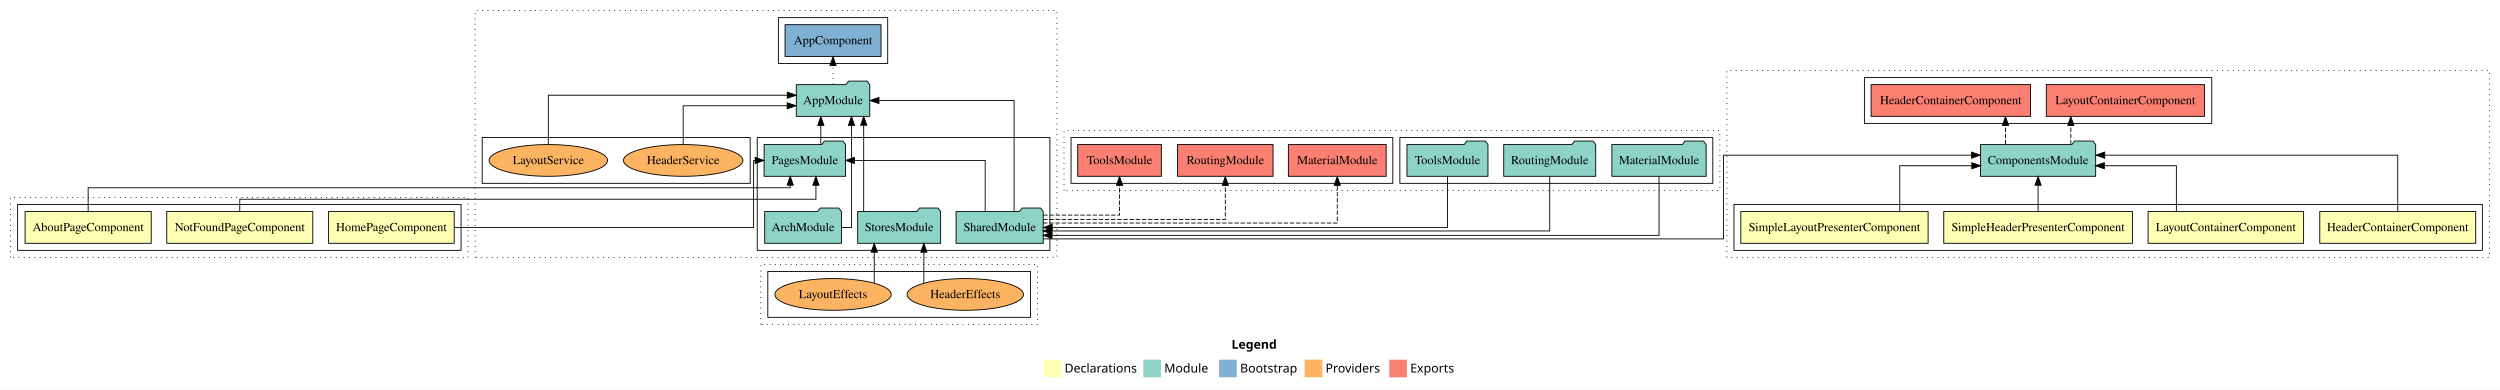
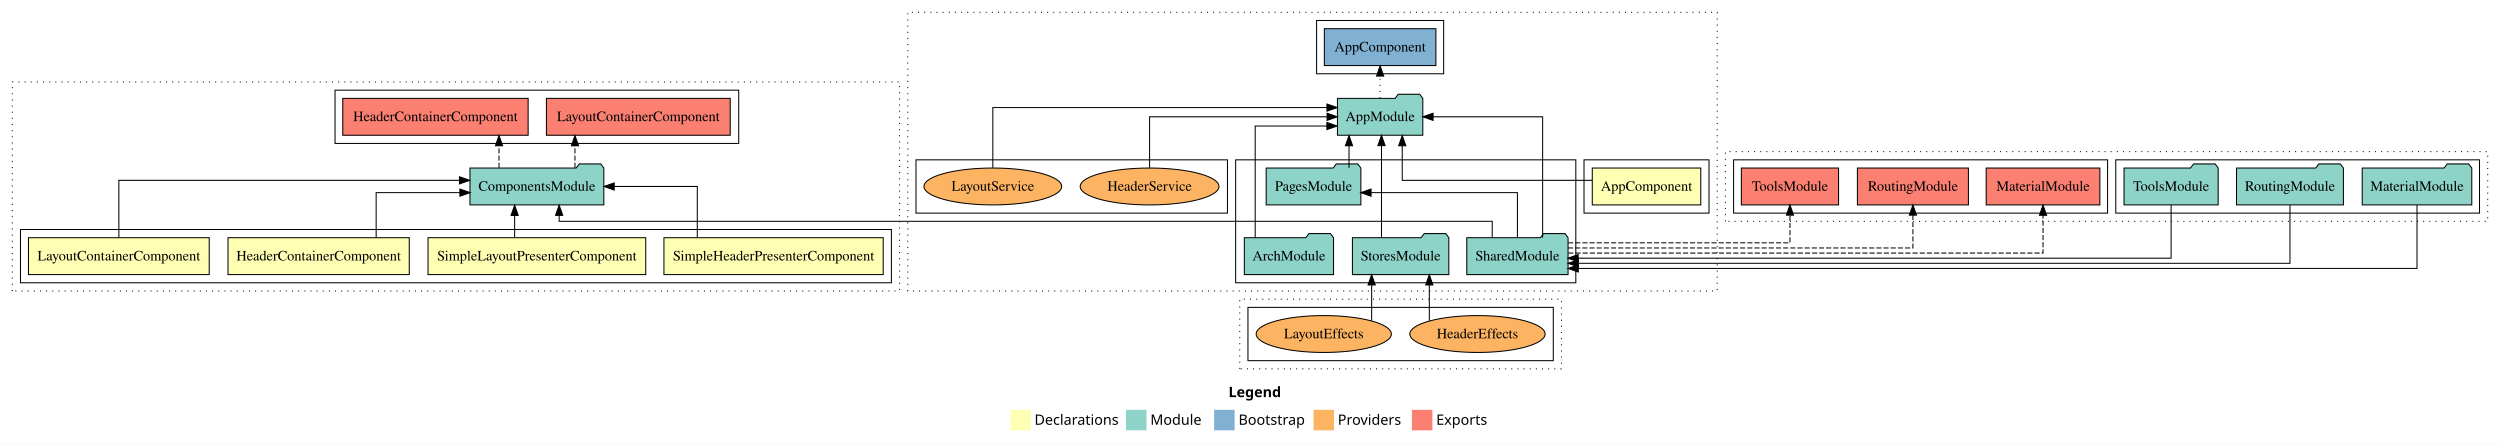
- <svg xmlns="http://www.w3.org/2000/svg" width="2836pt" height="442pt" viewBox="0.00 0.00 2836.00 442.00">
-   <g id="graph0" class="graph" transform="scale(1 1) rotate(0) translate(4 438)">
-     <polygon fill="#ffffff" stroke="transparent" points="-4,4 -4,-438 2832,-438 2832,4 -4,4" />
-     <text text-anchor="start" x="1393.009" y="-42.4" font-family="sans-serif" font-weight="bold" font-size="14.00" fill="#000000">Legend</text>
-     <polygon fill="#ffffb3" stroke="transparent" points="1180,-10 1180,-30 1200,-30 1200,-10 1180,-10" />
-     <text text-anchor="start" x="1203.629" y="-15.4" font-family="sans-serif" font-size="14.00" fill="#000000">  Declarations</text>
-     <polygon fill="#8dd3c7" stroke="transparent" points="1293,-10 1293,-30 1313,-30 1313,-10 1293,-10" />
-     <text text-anchor="start" x="1316.725" y="-15.4" font-family="sans-serif" font-size="14.00" fill="#000000">  Module</text>
-     <polygon fill="#80b1d3" stroke="transparent" points="1379,-10 1379,-30 1399,-30 1399,-10 1379,-10" />
-     <text text-anchor="start" x="1402.781" y="-15.4" font-family="sans-serif" font-size="14.00" fill="#000000">  Bootstrap</text>
-     <polygon fill="#fdb462" stroke="transparent" points="1476,-10 1476,-30 1496,-30 1496,-10 1476,-10" />
-     <text text-anchor="start" x="1499.673" y="-15.4" font-family="sans-serif" font-size="14.00" fill="#000000">  Providers</text>
-     <polygon fill="#fb8072" stroke="transparent" points="1572,-10 1572,-30 1592,-30 1592,-10 1572,-10" />
-     <text text-anchor="start" x="1595.726" y="-15.4" font-family="sans-serif" font-size="14.00" fill="#000000">  Exports</text>
+ <svg xmlns="http://www.w3.org/2000/svg" width="2440pt" height="434pt" viewBox="0.00 0.00 2440.00 434.00">
+   <g id="graph0" class="graph" transform="scale(1 1) rotate(0) translate(4 430)">
+     <polygon fill="#ffffff" stroke="transparent" points="-4,4 -4,-430 2436,-430 2436,4 -4,4" />
+     <text text-anchor="start" x="1195.009" y="-42.4" font-family="sans-serif" font-weight="bold" font-size="14.00" fill="#000000">Legend</text>
+     <polygon fill="#ffffb3" stroke="transparent" points="982,-10 982,-30 1002,-30 1002,-10 982,-10" />
+     <text text-anchor="start" x="1005.629" y="-15.4" font-family="sans-serif" font-size="14.00" fill="#000000">  Declarations</text>
+     <polygon fill="#8dd3c7" stroke="transparent" points="1095,-10 1095,-30 1115,-30 1115,-10 1095,-10" />
+     <text text-anchor="start" x="1118.725" y="-15.4" font-family="sans-serif" font-size="14.00" fill="#000000">  Module</text>
+     <polygon fill="#80b1d3" stroke="transparent" points="1181,-10 1181,-30 1201,-30 1201,-10 1181,-10" />
+     <text text-anchor="start" x="1204.781" y="-15.4" font-family="sans-serif" font-size="14.00" fill="#000000">  Bootstrap</text>
+     <polygon fill="#fdb462" stroke="transparent" points="1278,-10 1278,-30 1298,-30 1298,-10 1278,-10" />
+     <text text-anchor="start" x="1301.673" y="-15.4" font-family="sans-serif" font-size="14.00" fill="#000000">  Providers</text>
+     <polygon fill="#fb8072" stroke="transparent" points="1374,-10 1374,-30 1394,-30 1394,-10 1374,-10" />
+     <text text-anchor="start" x="1397.726" y="-15.4" font-family="sans-serif" font-size="14.00" fill="#000000">  Exports</text>
    <g id="clust1" class="cluster">
-       <polygon fill="none" stroke="#000000" stroke-dasharray="1,5" points="535,-146 535,-426 1195,-426 1195,-146 535,-146" />
-     </g>
-     <g id="clust3" class="cluster">
-       <polygon fill="none" stroke="#000000" points="855,-154 855,-282 1187,-282 1187,-154 855,-154" />
-     </g>
-     <g id="clust5" class="cluster">
-       <polygon fill="none" stroke="#000000" points="879,-366 879,-418 1003,-418 1003,-366 879,-366" />
+       <polygon fill="none" stroke="#000000" stroke-dasharray="1,5" points="882,-146 882,-418 1672,-418 1672,-146 882,-146" />
+     </g>
+     <g id="clust2" class="cluster">
+       <polygon fill="none" stroke="#000000" points="1542,-222 1542,-274 1664,-274 1664,-222 1542,-222" />
+     </g>
+     <g id="clust4" class="cluster">
+       <polygon fill="none" stroke="#000000" points="1202,-154 1202,-274 1534,-274 1534,-154 1202,-154" />
    </g>
    <g id="clust6" class="cluster">
-       <polygon fill="none" stroke="#000000" points="543,-230 543,-282 847,-282 847,-230 543,-230" />
-     </g>
-     <g id="clust13" class="cluster">
-       <polygon fill="none" stroke="#000000" stroke-dasharray="1,5" points="1955,-146 1955,-358 2820,-358 2820,-146 1955,-146" />
+       <polygon fill="none" stroke="#000000" points="1281,-358 1281,-410 1405,-410 1405,-358 1281,-358" />
+     </g>
+     <g id="clust7" class="cluster">
+       <polygon fill="none" stroke="#000000" points="890,-222 890,-274 1194,-274 1194,-222 890,-222" />
    </g>
    <g id="clust14" class="cluster">
-       <polygon fill="none" stroke="#000000" points="1963,-154 1963,-206 2812,-206 2812,-154 1963,-154" />
-     </g>
-     <g id="clust20" class="cluster">
-       <polygon fill="none" stroke="#000000" points="2111,-298 2111,-350 2505,-350 2505,-298 2111,-298" />
-     </g>
-     <g id="clust29" class="cluster">
-       <polygon fill="none" stroke="#000000" stroke-dasharray="1,5" points="8,-146 8,-214 527,-214 527,-146 8,-146" />
-     </g>
-     <g id="clust30" class="cluster">
-       <polygon fill="none" stroke="#000000" points="16,-154 16,-206 519,-206 519,-154 16,-154" />
+       <polygon fill="none" stroke="#000000" stroke-dasharray="1,5" points="8,-146 8,-350 874,-350 874,-146 8,-146" />
+     </g>
+     <g id="clust15" class="cluster">
+       <polygon fill="none" stroke="#000000" points="16,-154 16,-206 866,-206 866,-154 16,-154" />
+     </g>
+     <g id="clust21" class="cluster">
+       <polygon fill="none" stroke="#000000" points="323,-290 323,-342 717,-342 717,-290 323,-290" />
+     </g>
+     <g id="clust42" class="cluster">
+       <polygon fill="none" stroke="#000000" stroke-dasharray="1,5" points="1680,-214 1680,-282 2424,-282 2424,-214 1680,-214" />
    </g>
    <g id="clust44" class="cluster">
-       <polygon fill="none" stroke="#000000" stroke-dasharray="1,5" points="1203,-222 1203,-290 1947,-290 1947,-222 1203,-222" />
-     </g>
-     <g id="clust46" class="cluster">
-       <polygon fill="none" stroke="#000000" points="1584,-230 1584,-282 1939,-282 1939,-230 1584,-230" />
-     </g>
-     <g id="clust47" class="cluster">
-       <polygon fill="none" stroke="#000000" points="1211,-230 1211,-282 1576,-282 1576,-230 1211,-230" />
-     </g>
-     <g id="clust50" class="cluster">
-       <polygon fill="none" stroke="#000000" stroke-dasharray="1,5" points="859,-70 859,-138 1173,-138 1173,-70 859,-70" />
-     </g>
-     <g id="clust55" class="cluster">
-       <polygon fill="none" stroke="#000000" points="867,-78 867,-130 1165,-130 1165,-78 867,-78" />
+       <polygon fill="none" stroke="#000000" points="2061,-222 2061,-274 2416,-274 2416,-222 2061,-222" />
+     </g>
+     <g id="clust45" class="cluster">
+       <polygon fill="none" stroke="#000000" points="1688,-222 1688,-274 2053,-274 2053,-222 1688,-222" />
+     </g>
+     <g id="clust48" class="cluster">
+       <polygon fill="none" stroke="#000000" stroke-dasharray="1,5" points="1206,-70 1206,-138 1520,-138 1520,-70 1206,-70" />
+     </g>
+     <g id="clust53" class="cluster">
+       <polygon fill="none" stroke="#000000" points="1214,-78 1214,-130 1512,-130 1512,-78 1214,-78" />
    </g>
    <g id="node1" class="node">
-       <polygon fill="#8dd3c7" stroke="#000000" points="950.533,-198 947.533,-202 926.533,-202 923.533,-198 863.467,-198 863.467,-162 950.533,-162 950.533,-198" />
-       <text text-anchor="middle" x="907" y="-175.8" font-family="Times,serif" font-size="14.00" fill="#000000">ArchModule</text>
+       <polygon fill="#ffffb3" stroke="#000000" points="1655.94,-266 1550.06,-266 1550.06,-230 1655.94,-230 1655.94,-266" />
+       <text text-anchor="middle" x="1603" y="-243.8" font-family="Times,serif" font-size="14.00" fill="#000000">AppComponent</text>
+     </g>
+     <g id="node2" class="node">
+       <polygon fill="#8dd3c7" stroke="#000000" points="1384.657,-334 1381.657,-338 1360.657,-338 1357.657,-334 1301.343,-334 1301.343,-298 1384.657,-298 1384.657,-334" />
+       <text text-anchor="middle" x="1343" y="-311.8" font-family="Times,serif" font-size="14.00" fill="#000000">AppModule</text>
+     </g>
+     <g id="edge1" class="edge">
+       <path fill="none" stroke="#000000" d="M1550.088,-254C1479.85,-254 1364.586,-254 1364.586,-254 1364.586,-254 1364.586,-287.733 1364.586,-287.733" />
+       <polygon fill="#000000" stroke="#000000" points="1361.087,-287.733 1364.586,-297.733 1368.087,-287.733 1361.087,-287.733" />
+     </g>
+     <g id="node7" class="node">
+       <polygon fill="#80b1d3" stroke="#000000" points="1397.439,-402 1288.561,-402 1288.561,-366 1397.439,-366 1397.439,-402" />
+       <text text-anchor="middle" x="1343" y="-379.8" font-family="Times,serif" font-size="14.00" fill="#000000">AppComponent </text>
+     </g>
+     <g id="edge6" class="edge">
+       <path fill="none" stroke="#000000" stroke-dasharray="1,5" d="M1343,-334.223C1343,-334.223 1343,-355.727 1343,-355.727" />
+       <polygon fill="#000000" stroke="#000000" points="1339.5,-355.727 1343,-365.727 1346.5,-355.727 1339.5,-355.727" />
+     </g>
+     <g id="node3" class="node">
+       <polygon fill="#8dd3c7" stroke="#000000" points="1297.533,-198 1294.533,-202 1273.533,-202 1270.533,-198 1210.467,-198 1210.467,-162 1297.533,-162 1297.533,-198" />
+       <text text-anchor="middle" x="1254" y="-175.8" font-family="Times,serif" font-size="14.00" fill="#000000">ArchModule</text>
+     </g>
+     <g id="edge2" class="edge">
+       <path fill="none" stroke="#000000" d="M1221.066,-198.196C1221.066,-233.313 1221.066,-307 1221.066,-307 1221.066,-307 1291.037,-307 1291.037,-307" />
+       <polygon fill="#000000" stroke="#000000" points="1291.037,-310.5 1301.037,-307 1291.037,-303.5 1291.037,-310.5" />
+     </g>
+     <g id="node4" class="node">
+       <polygon fill="#8dd3c7" stroke="#000000" points="1324.206,-266 1321.206,-270 1300.206,-270 1297.206,-266 1231.794,-266 1231.794,-230 1324.206,-230 1324.206,-266" />
+       <text text-anchor="middle" x="1278" y="-243.8" font-family="Times,serif" font-size="14.00" fill="#000000">PagesModule</text>
+     </g>
+     <g id="edge3" class="edge">
+       <path fill="none" stroke="#000000" d="M1312.638,-266.223C1312.638,-266.223 1312.638,-287.727 1312.638,-287.727" />
+       <polygon fill="#000000" stroke="#000000" points="1309.138,-287.727 1312.638,-297.727 1316.138,-287.727 1309.138,-287.727" />
    </g>
    <g id="node5" class="node">
-       <polygon fill="#8dd3c7" stroke="#000000" points="982.657,-342 979.657,-346 958.657,-346 955.657,-342 899.343,-342 899.343,-306 982.657,-306 982.657,-342" />
-       <text text-anchor="middle" x="941" y="-319.8" font-family="Times,serif" font-size="14.00" fill="#000000">AppModule</text>
-     </g>
-     <g id="edge1" class="edge">
-       <path fill="none" stroke="#000000" d="M950.537,-180C957.202,-180 961.916,-180 961.916,-180 961.916,-180 961.916,-295.762 961.916,-295.762" />
-       <polygon fill="#000000" stroke="#000000" points="958.416,-295.762 961.916,-305.762 965.416,-295.762 958.416,-295.762" />
-     </g>
-     <g id="node2" class="node">
-       <polygon fill="#8dd3c7" stroke="#000000" points="955.206,-274 952.206,-278 931.206,-278 928.206,-274 862.794,-274 862.794,-238 955.206,-238 955.206,-274" />
-       <text text-anchor="middle" x="909" y="-251.8" font-family="Times,serif" font-size="14.00" fill="#000000">PagesModule</text>
-     </g>
-     <g id="edge2" class="edge">
-       <path fill="none" stroke="#000000" d="M927.138,-274.223C927.138,-274.223 927.138,-295.727 927.138,-295.727" />
-       <polygon fill="#000000" stroke="#000000" points="923.638,-295.727 927.138,-305.727 930.638,-295.727 923.638,-295.727" />
-     </g>
-     <g id="node3" class="node">
-       <polygon fill="#8dd3c7" stroke="#000000" points="1179.423,-198 1176.423,-202 1155.423,-202 1152.423,-198 1080.577,-198 1080.577,-162 1179.423,-162 1179.423,-198" />
-       <text text-anchor="middle" x="1130" y="-175.8" font-family="Times,serif" font-size="14.00" fill="#000000">SharedModule</text>
+       <polygon fill="#8dd3c7" stroke="#000000" points="1526.423,-198 1523.423,-202 1502.423,-202 1499.423,-198 1427.577,-198 1427.577,-162 1526.423,-162 1526.423,-198" />
+       <text text-anchor="middle" x="1477" y="-175.8" font-family="Times,serif" font-size="14.00" fill="#000000">SharedModule</text>
+     </g>
+     <g id="edge4" class="edge">
+       <path fill="none" stroke="#000000" d="M1501.606,-198.06C1501.606,-235.054 1501.606,-316 1501.606,-316 1501.606,-316 1394.672,-316 1394.672,-316" />
+       <polygon fill="#000000" stroke="#000000" points="1394.672,-312.5 1384.672,-316 1394.672,-319.5 1394.672,-312.5" />
+     </g>
+     <g id="edge16" class="edge">
+       <path fill="none" stroke="#000000" d="M1477,-198.267C1477,-216.555 1477,-242 1477,-242 1477,-242 1334.155,-242 1334.155,-242" />
+       <polygon fill="#000000" stroke="#000000" points="1334.155,-238.5 1324.155,-242 1334.155,-245.5 1334.155,-238.5" />
+     </g>
+     <g id="node14" class="node">
+       <polygon fill="#8dd3c7" stroke="#000000" points="585.327,-266 582.327,-270 561.327,-270 558.327,-266 454.673,-266 454.673,-230 585.327,-230 585.327,-266" />
+       <text text-anchor="middle" x="520" y="-243.8" font-family="Times,serif" font-size="14.00" fill="#000000">ComponentsModule</text>
+     </g>
+     <g id="edge13" class="edge">
+       <path fill="none" stroke="#000000" d="M1452.395,-198.194C1452.395,-206.278 1452.395,-214 1452.395,-214 1452.395,-214 541.721,-214 541.721,-214 541.721,-214 541.721,-219.806 541.721,-219.806" />
+       <polygon fill="#000000" stroke="#000000" points="538.221,-219.805 541.721,-229.806 545.221,-219.806 538.221,-219.805" />
+     </g>
+     <g id="node20" class="node">
+       <polygon fill="#fb8072" stroke="#000000" points="2045.472,-266 1934.528,-266 1934.528,-230 2045.472,-230 2045.472,-266" />
+       <text text-anchor="middle" x="1990" y="-243.8" font-family="Times,serif" font-size="14.00" fill="#000000">MaterialModule </text>
+     </g>
+     <g id="edge20" class="edge">
+       <path fill="none" stroke="#000000" stroke-dasharray="5,2" d="M1526.655,-183C1655.398,-183 1990,-183 1990,-183 1990,-183 1990,-219.894 1990,-219.894" />
+       <polygon fill="#000000" stroke="#000000" points="1986.5,-219.894 1990,-229.894 1993.5,-219.894 1986.5,-219.894" />
+     </g>
+     <g id="node21" class="node">
+       <polygon fill="#fb8072" stroke="#000000" points="1917.168,-266 1808.832,-266 1808.832,-230 1917.168,-230 1917.168,-266" />
+       <text text-anchor="middle" x="1863" y="-243.8" font-family="Times,serif" font-size="14.00" fill="#000000">RoutingModule </text>
+     </g>
+     <g id="edge21" class="edge">
+       <path fill="none" stroke="#000000" stroke-dasharray="5,2" d="M1526.279,-188C1630.34,-188 1863,-188 1863,-188 1863,-188 1863,-219.998 1863,-219.998" />
+       <polygon fill="#000000" stroke="#000000" points="1859.5,-219.998 1863,-229.998 1866.5,-219.998 1859.5,-219.998" />
+     </g>
+     <g id="node22" class="node">
+       <polygon fill="#fb8072" stroke="#000000" points="1790.438,-266 1695.562,-266 1695.562,-230 1790.438,-230 1790.438,-266" />
+       <text text-anchor="middle" x="1743" y="-243.8" font-family="Times,serif" font-size="14.00" fill="#000000">ToolsModule </text>
+     </g>
+     <g id="edge22" class="edge">
+       <path fill="none" stroke="#000000" stroke-dasharray="5,2" d="M1526.409,-193C1603.334,-193 1743,-193 1743,-193 1743,-193 1743,-219.991 1743,-219.991" />
+       <polygon fill="#000000" stroke="#000000" points="1739.5,-219.991 1743,-229.991 1746.5,-219.991 1739.5,-219.991" />
+     </g>
+     <g id="node6" class="node">
+       <polygon fill="#8dd3c7" stroke="#000000" points="1410.044,-198 1407.044,-202 1386.044,-202 1383.044,-198 1315.956,-198 1315.956,-162 1410.044,-162 1410.044,-198" />
+       <text text-anchor="middle" x="1363" y="-175.8" font-family="Times,serif" font-size="14.00" fill="#000000">StoresModule</text>
+     </g>
+     <g id="edge5" class="edge">
+       <path fill="none" stroke="#000000" d="M1344.345,-198.06C1344.345,-198.06 1344.345,-287.866 1344.345,-287.866" />
+       <polygon fill="#000000" stroke="#000000" points="1340.845,-287.865 1344.345,-297.866 1347.845,-287.866 1340.845,-287.865" />
+     </g>
+     <g id="node8" class="node">
+       <ellipse fill="#fdb462" stroke="#000000" cx="1118" cy="-248" rx="67.734" ry="18" />
+       <text text-anchor="middle" x="1118" y="-243.8" font-family="Times,serif" font-size="14.00" fill="#000000">HeaderService</text>
+     </g>
+     <g id="edge7" class="edge">
+       <path fill="none" stroke="#000000" d="M1118,-266.223C1118,-286.365 1118,-316 1118,-316 1118,-316 1291.207,-316 1291.207,-316" />
+       <polygon fill="#000000" stroke="#000000" points="1291.207,-319.5 1301.207,-316 1291.207,-312.5 1291.207,-319.5" />
+     </g>
+     <g id="node9" class="node">
+       <ellipse fill="#fdb462" stroke="#000000" cx="965" cy="-248" rx="67.195" ry="18" />
+       <text text-anchor="middle" x="965" y="-243.8" font-family="Times,serif" font-size="14.00" fill="#000000">LayoutService</text>
+     </g>
+     <g id="edge8" class="edge">
+       <path fill="none" stroke="#000000" d="M965,-266.248C965,-289.018 965,-325 965,-325 965,-325 1291.103,-325 1291.103,-325" />
+       <polygon fill="#000000" stroke="#000000" points="1291.103,-328.5 1301.103,-325 1291.103,-321.5 1291.103,-328.5" />
+     </g>
+     <g id="node10" class="node">
+       <polygon fill="#ffffb3" stroke="#000000" points="395.451,-198 218.549,-198 218.549,-162 395.451,-162 395.451,-198" />
+       <text text-anchor="middle" x="307" y="-175.8" font-family="Times,serif" font-size="14.00" fill="#000000">HeaderContainerComponent</text>
+     </g>
+     <g id="edge9" class="edge">
+       <path fill="none" stroke="#000000" d="M363.125,-198.267C363.125,-216.555 363.125,-242 363.125,-242 363.125,-242 444.834,-242 444.834,-242" />
+       <polygon fill="#000000" stroke="#000000" points="444.834,-245.5 454.834,-242 444.834,-238.5 444.834,-245.5" />
+     </g>
+     <g id="node11" class="node">
+       <polygon fill="#ffffb3" stroke="#000000" points="200.198,-198 23.802,-198 23.802,-162 200.198,-162 200.198,-198" />
+       <text text-anchor="middle" x="112" y="-175.8" font-family="Times,serif" font-size="14.00" fill="#000000">LayoutContainerComponent</text>
+     </g>
+     <g id="edge10" class="edge">
+       <path fill="none" stroke="#000000" d="M112,-198.292C112,-220.206 112,-254 112,-254 112,-254 444.448,-254 444.448,-254" />
+       <polygon fill="#000000" stroke="#000000" points="444.448,-257.5 454.448,-254 444.448,-250.5 444.448,-257.5" />
+     </g>
+     <g id="node12" class="node">
+       <polygon fill="#ffffb3" stroke="#000000" points="857.996,-198 644.004,-198 644.004,-162 857.996,-162 857.996,-198" />
+       <text text-anchor="middle" x="751" y="-175.8" font-family="Times,serif" font-size="14.00" fill="#000000">SimpleHeaderPresenterComponent</text>
+     </g>
+     <g id="edge11" class="edge">
+       <path fill="none" stroke="#000000" d="M676.551,-198.223C676.551,-218.365 676.551,-248 676.551,-248 676.551,-248 595.485,-248 595.485,-248" />
+       <polygon fill="#000000" stroke="#000000" points="595.485,-244.5 585.485,-248 595.485,-251.5 595.485,-244.5" />
+     </g>
+     <g id="node13" class="node">
+       <polygon fill="#ffffb3" stroke="#000000" points="626.242,-198 413.758,-198 413.758,-162 626.242,-162 626.242,-198" />
+       <text text-anchor="middle" x="520" y="-175.8" font-family="Times,serif" font-size="14.00" fill="#000000">SimpleLayoutPresenterComponent</text>
+     </g>
+     <g id="edge12" class="edge">
+       <path fill="none" stroke="#000000" d="M498.279,-198.223C498.279,-198.223 498.279,-219.727 498.279,-219.727" />
+       <polygon fill="#000000" stroke="#000000" points="494.779,-219.727 498.279,-229.727 501.779,-219.727 494.779,-219.727" />
+     </g>
+     <g id="node15" class="node">
+       <polygon fill="#fb8072" stroke="#000000" points="511.452,-334 330.548,-334 330.548,-298 511.452,-298 511.452,-334" />
+       <text text-anchor="middle" x="421" y="-311.8" font-family="Times,serif" font-size="14.00" fill="#000000">HeaderContainerComponent </text>
+     </g>
+     <g id="edge14" class="edge">
+       <path fill="none" stroke="#000000" stroke-dasharray="5,2" d="M483.031,-266.223C483.031,-266.223 483.031,-287.727 483.031,-287.727" />
+       <polygon fill="#000000" stroke="#000000" points="479.531,-287.727 483.031,-297.727 486.531,-287.727 479.531,-287.727" />
+     </g>
+     <g id="node16" class="node">
+       <polygon fill="#fb8072" stroke="#000000" points="708.698,-334 529.302,-334 529.302,-298 708.698,-298 708.698,-334" />
+       <text text-anchor="middle" x="619" y="-311.8" font-family="Times,serif" font-size="14.00" fill="#000000">LayoutContainerComponent </text>
+     </g>
+     <g id="edge15" class="edge">
+       <path fill="none" stroke="#000000" stroke-dasharray="5,2" d="M557.157,-266.223C557.157,-266.223 557.157,-287.727 557.157,-287.727" />
+       <polygon fill="#000000" stroke="#000000" points="553.657,-287.727 557.157,-297.727 560.657,-287.727 553.657,-287.727" />
+     </g>
+     <g id="node17" class="node">
+       <polygon fill="#8dd3c7" stroke="#000000" points="2408.471,-266 2405.471,-270 2384.471,-270 2381.471,-266 2301.529,-266 2301.529,-230 2408.471,-230 2408.471,-266" />
+       <text text-anchor="middle" x="2355" y="-243.8" font-family="Times,serif" font-size="14.00" fill="#000000">MaterialModule</text>
+     </g>
+     <g id="edge17" class="edge">
+       <path fill="none" stroke="#000000" d="M2355,-229.847C2355,-206.243 2355,-168 2355,-168 2355,-168 1536.403,-168 1536.403,-168" />
+       <polygon fill="#000000" stroke="#000000" points="1536.403,-164.5 1526.403,-168 1536.403,-171.5 1536.403,-164.5" />
+     </g>
+     <g id="node18" class="node">
+       <polygon fill="#8dd3c7" stroke="#000000" points="2283.168,-266 2280.168,-270 2259.168,-270 2256.168,-266 2178.832,-266 2178.832,-230 2283.168,-230 2283.168,-266" />
+       <text text-anchor="middle" x="2231" y="-243.8" font-family="Times,serif" font-size="14.00" fill="#000000">RoutingModule</text>
    </g>
    <g id="edge18" class="edge">
-       <path fill="none" stroke="#000000" d="M1113.596,-198.011C1113.596,-220.485 1113.596,-256 1113.596,-256 1113.596,-256 965.17,-256 965.17,-256" />
-       <polygon fill="#000000" stroke="#000000" points="965.17,-252.5 955.17,-256 965.17,-259.5 965.17,-252.5" />
-     </g>
-     <g id="edge3" class="edge">
-       <path fill="none" stroke="#000000" d="M1146.404,-198.238C1146.404,-236.986 1146.404,-324 1146.404,-324 1146.404,-324 993.062,-324 993.062,-324" />
-       <polygon fill="#000000" stroke="#000000" points="993.062,-320.5 983.062,-324 993.062,-327.5 993.062,-320.5" />
-     </g>
-     <g id="node13" class="node">
-       <polygon fill="#8dd3c7" stroke="#000000" points="2373.327,-274 2370.327,-278 2349.327,-278 2346.327,-274 2242.673,-274 2242.673,-238 2373.327,-238 2373.327,-274" />
-       <text text-anchor="middle" x="2308" y="-251.8" font-family="Times,serif" font-size="14.00" fill="#000000">ComponentsModule</text>
-     </g>
-     <g id="edge12" class="edge">
-       <path fill="none" stroke="#000000" d="M1179.512,-167C1357.025,-167 1951.057,-167 1951.057,-167 1951.057,-167 1951.057,-262 1951.057,-262 1951.057,-262 2232.531,-262 2232.531,-262" />
-       <polygon fill="#000000" stroke="#000000" points="2232.531,-265.5 2242.531,-262 2232.531,-258.5 2232.531,-265.5" />
-     </g>
-     <g id="node22" class="node">
-       <polygon fill="#fb8072" stroke="#000000" points="1568.472,-274 1457.528,-274 1457.528,-238 1568.472,-238 1568.472,-274" />
-       <text text-anchor="middle" x="1513" y="-251.8" font-family="Times,serif" font-size="14.00" fill="#000000">MaterialModule </text>
-     </g>
-     <g id="edge22" class="edge">
-       <path fill="none" stroke="#000000" stroke-dasharray="5,2" d="M1179.286,-185C1282.729,-185 1513,-185 1513,-185 1513,-185 1513,-227.716 1513,-227.716" />
-       <polygon fill="#000000" stroke="#000000" points="1509.5,-227.716 1513,-237.716 1516.5,-227.716 1509.5,-227.716" />
+       <path fill="none" stroke="#000000" d="M2231,-229.845C2231,-207.648 2231,-173 2231,-173 2231,-173 1536.472,-173 1536.472,-173" />
+       <polygon fill="#000000" stroke="#000000" points="1536.472,-169.5 1526.472,-173 1536.472,-176.5 1536.472,-169.5" />
+     </g>
+     <g id="node19" class="node">
+       <polygon fill="#8dd3c7" stroke="#000000" points="2160.939,-266 2157.939,-270 2136.939,-270 2133.939,-266 2069.061,-266 2069.061,-230 2160.939,-230 2160.939,-266" />
+       <text text-anchor="middle" x="2115" y="-243.8" font-family="Times,serif" font-size="14.00" fill="#000000">ToolsModule</text>
+     </g>
+     <g id="edge19" class="edge">
+       <path fill="none" stroke="#000000" d="M2115,-229.973C2115,-209.233 2115,-178 2115,-178 2115,-178 1536.267,-178 1536.267,-178" />
+       <polygon fill="#000000" stroke="#000000" points="1536.267,-174.5 1526.267,-178 1536.267,-181.5 1536.267,-174.5" />
    </g>
    <g id="node23" class="node">
-       <polygon fill="#fb8072" stroke="#000000" points="1440.168,-274 1331.832,-274 1331.832,-238 1440.168,-238 1440.168,-274" />
-       <text text-anchor="middle" x="1386" y="-251.8" font-family="Times,serif" font-size="14.00" fill="#000000">RoutingModule </text>
+       <ellipse fill="#fdb462" stroke="#000000" cx="1438" cy="-104" rx="66.007" ry="18" />
+       <text text-anchor="middle" x="1438" y="-99.8" font-family="Times,serif" font-size="14.00" fill="#000000">HeaderEffects</text>
    </g>
    <g id="edge23" class="edge">
-       <path fill="none" stroke="#000000" stroke-dasharray="5,2" d="M1179.359,-189C1253.75,-189 1386,-189 1386,-189 1386,-189 1386,-227.692 1386,-227.692" />
-       <polygon fill="#000000" stroke="#000000" points="1382.5,-227.692 1386,-237.692 1389.5,-227.692 1382.5,-227.692" />
+       <path fill="none" stroke="#000000" d="M1391.009,-116.892C1391.009,-116.892 1391.009,-151.908 1391.009,-151.908" />
+       <polygon fill="#000000" stroke="#000000" points="1387.509,-151.908 1391.009,-161.908 1394.509,-151.908 1387.509,-151.908" />
    </g>
    <g id="node24" class="node">
-       <polygon fill="#fb8072" stroke="#000000" points="1313.438,-274 1218.562,-274 1218.562,-238 1313.438,-238 1313.438,-274" />
-       <text text-anchor="middle" x="1266" y="-251.8" font-family="Times,serif" font-size="14.00" fill="#000000">ToolsModule </text>
+       <ellipse fill="#fdb462" stroke="#000000" cx="1288" cy="-104" rx="65.968" ry="18" />
+       <text text-anchor="middle" x="1288" y="-99.8" font-family="Times,serif" font-size="14.00" fill="#000000">LayoutEffects</text>
    </g>
    <g id="edge24" class="edge">
-       <path fill="none" stroke="#000000" stroke-dasharray="5,2" d="M1179.484,-194C1218.37,-194 1266,-194 1266,-194 1266,-194 1266,-227.733 1266,-227.733" />
-       <polygon fill="#000000" stroke="#000000" points="1262.5,-227.733 1266,-237.733 1269.5,-227.733 1262.5,-227.733" />
-     </g>
-     <g id="node4" class="node">
-       <polygon fill="#8dd3c7" stroke="#000000" points="1063.044,-198 1060.044,-202 1039.044,-202 1036.044,-198 968.956,-198 968.956,-162 1063.044,-162 1063.044,-198" />
-       <text text-anchor="middle" x="1016" y="-175.8" font-family="Times,serif" font-size="14.00" fill="#000000">StoresModule</text>
-     </g>
-     <g id="edge4" class="edge">
-       <path fill="none" stroke="#000000" d="M975.778,-198.238C975.778,-198.238 975.778,-295.91 975.778,-295.91" />
-       <polygon fill="#000000" stroke="#000000" points="972.279,-295.91 975.778,-305.91 979.279,-295.91 972.279,-295.91" />
-     </g>
-     <g id="node6" class="node">
-       <polygon fill="#80b1d3" stroke="#000000" points="995.439,-410 886.561,-410 886.561,-374 995.439,-374 995.439,-410" />
-       <text text-anchor="middle" x="941" y="-387.8" font-family="Times,serif" font-size="14.00" fill="#000000">AppComponent </text>
-     </g>
-     <g id="edge5" class="edge">
-       <path fill="none" stroke="#000000" stroke-dasharray="1,5" d="M941,-342.223C941,-342.223 941,-363.727 941,-363.727" />
-       <polygon fill="#000000" stroke="#000000" points="937.5,-363.727 941,-373.727 944.5,-363.727 937.5,-363.727" />
-     </g>
-     <g id="node7" class="node">
-       <ellipse fill="#fdb462" stroke="#000000" cx="771" cy="-256" rx="67.734" ry="18" />
-       <text text-anchor="middle" x="771" y="-251.8" font-family="Times,serif" font-size="14.00" fill="#000000">HeaderService</text>
-     </g>
-     <g id="edge6" class="edge">
-       <path fill="none" stroke="#000000" d="M771,-274.267C771,-292.555 771,-318 771,-318 771,-318 888.977,-318 888.977,-318" />
-       <polygon fill="#000000" stroke="#000000" points="888.978,-321.5 898.977,-318 888.977,-314.5 888.978,-321.5" />
-     </g>
-     <g id="node8" class="node">
-       <ellipse fill="#fdb462" stroke="#000000" cx="618" cy="-256" rx="67.195" ry="18" />
-       <text text-anchor="middle" x="618" y="-251.8" font-family="Times,serif" font-size="14.00" fill="#000000">LayoutService</text>
-     </g>
-     <g id="edge7" class="edge">
-       <path fill="none" stroke="#000000" d="M618,-274.292C618,-296.206 618,-330 618,-330 618,-330 889.105,-330 889.105,-330" />
-       <polygon fill="#000000" stroke="#000000" points="889.105,-333.5 899.105,-330 889.105,-326.5 889.105,-333.5" />
-     </g>
-     <g id="node9" class="node">
-       <polygon fill="#ffffb3" stroke="#000000" points="2804.451,-198 2627.549,-198 2627.549,-162 2804.451,-162 2804.451,-198" />
-       <text text-anchor="middle" x="2716" y="-175.8" font-family="Times,serif" font-size="14.00" fill="#000000">HeaderContainerComponent</text>
-     </g>
-     <g id="edge8" class="edge">
-       <path fill="none" stroke="#000000" d="M2716,-198.198C2716,-222.356 2716,-262 2716,-262 2716,-262 2383.552,-262 2383.552,-262" />
-       <polygon fill="#000000" stroke="#000000" points="2383.552,-258.5 2373.552,-262 2383.552,-265.5 2383.552,-258.5" />
-     </g>
-     <g id="node10" class="node">
-       <polygon fill="#ffffb3" stroke="#000000" points="2609.198,-198 2432.802,-198 2432.802,-162 2609.198,-162 2609.198,-198" />
-       <text text-anchor="middle" x="2521" y="-175.8" font-family="Times,serif" font-size="14.00" fill="#000000">LayoutContainerComponent</text>
-     </g>
-     <g id="edge9" class="edge">
-       <path fill="none" stroke="#000000" d="M2464.875,-198.027C2464.875,-218.767 2464.875,-250 2464.875,-250 2464.875,-250 2383.166,-250 2383.166,-250" />
-       <polygon fill="#000000" stroke="#000000" points="2383.166,-246.5 2373.166,-250 2383.166,-253.5 2383.166,-246.5" />
-     </g>
-     <g id="node11" class="node">
-       <polygon fill="#ffffb3" stroke="#000000" points="2414.996,-198 2201.004,-198 2201.004,-162 2414.996,-162 2414.996,-198" />
-       <text text-anchor="middle" x="2308" y="-175.8" font-family="Times,serif" font-size="14.00" fill="#000000">SimpleHeaderPresenterComponent</text>
-     </g>
-     <g id="edge10" class="edge">
-       <path fill="none" stroke="#000000" d="M2308,-198.011C2308,-198.011 2308,-227.855 2308,-227.855" />
-       <polygon fill="#000000" stroke="#000000" points="2304.5,-227.855 2308,-237.855 2311.5,-227.855 2304.5,-227.855" />
-     </g>
-     <g id="node12" class="node">
-       <polygon fill="#ffffb3" stroke="#000000" points="2183.242,-198 1970.758,-198 1970.758,-162 2183.242,-162 2183.242,-198" />
-       <text text-anchor="middle" x="2077" y="-175.8" font-family="Times,serif" font-size="14.00" fill="#000000">SimpleLayoutPresenterComponent</text>
-     </g>
-     <g id="edge11" class="edge">
-       <path fill="none" stroke="#000000" d="M2151.073,-198.027C2151.073,-218.767 2151.073,-250 2151.073,-250 2151.073,-250 2232.812,-250 2232.812,-250" />
-       <polygon fill="#000000" stroke="#000000" points="2232.812,-253.5 2242.812,-250 2232.812,-246.5 2232.812,-253.5" />
-     </g>
-     <g id="node14" class="node">
-       <polygon fill="#fb8072" stroke="#000000" points="2299.452,-342 2118.548,-342 2118.548,-306 2299.452,-306 2299.452,-342" />
-       <text text-anchor="middle" x="2209" y="-319.8" font-family="Times,serif" font-size="14.00" fill="#000000">HeaderContainerComponent </text>
-     </g>
-     <g id="edge13" class="edge">
-       <path fill="none" stroke="#000000" stroke-dasharray="5,2" d="M2271.031,-274.223C2271.031,-274.223 2271.031,-295.727 2271.031,-295.727" />
-       <polygon fill="#000000" stroke="#000000" points="2267.531,-295.727 2271.031,-305.727 2274.531,-295.727 2267.531,-295.727" />
-     </g>
-     <g id="node15" class="node">
-       <polygon fill="#fb8072" stroke="#000000" points="2496.698,-342 2317.302,-342 2317.302,-306 2496.698,-306 2496.698,-342" />
-       <text text-anchor="middle" x="2407" y="-319.8" font-family="Times,serif" font-size="14.00" fill="#000000">LayoutContainerComponent </text>
-     </g>
-     <g id="edge14" class="edge">
-       <path fill="none" stroke="#000000" stroke-dasharray="5,2" d="M2345.157,-274.223C2345.157,-274.223 2345.157,-295.727 2345.157,-295.727" />
-       <polygon fill="#000000" stroke="#000000" points="2341.657,-295.727 2345.157,-305.727 2348.657,-295.727 2341.657,-295.727" />
-     </g>
-     <g id="node16" class="node">
-       <polygon fill="#ffffb3" stroke="#000000" points="167.542,-198 24.458,-198 24.458,-162 167.542,-162 167.542,-198" />
-       <text text-anchor="middle" x="96" y="-175.8" font-family="Times,serif" font-size="14.00" fill="#000000">AboutPageComponent</text>
-     </g>
-     <g id="edge15" class="edge">
-       <path fill="none" stroke="#000000" d="M96,-198.044C96,-210.563 96,-225 96,-225 96,-225 892.411,-225 892.411,-225 892.411,-225 892.411,-227.967 892.411,-227.967" />
-       <polygon fill="#000000" stroke="#000000" points="888.912,-227.967 892.411,-237.967 895.912,-227.967 888.912,-227.967" />
-     </g>
-     <g id="node17" class="node">
-       <polygon fill="#ffffb3" stroke="#000000" points="511.256,-198 368.744,-198 368.744,-162 511.256,-162 511.256,-198" />
-       <text text-anchor="middle" x="440" y="-175.8" font-family="Times,serif" font-size="14.00" fill="#000000">HomePageComponent</text>
-     </g>
-     <g id="edge16" class="edge">
-       <path fill="none" stroke="#000000" d="M511.57,-180C629.29,-180 850.882,-180 850.882,-180 850.882,-180 850.882,-256 850.882,-256 850.882,-256 852.643,-256 852.643,-256" />
-       <polygon fill="#000000" stroke="#000000" points="852.643,-259.5 862.643,-256 852.643,-252.5 852.643,-259.5" />
-     </g>
-     <g id="node18" class="node">
-       <polygon fill="#ffffb3" stroke="#000000" points="350.824,-198 185.176,-198 185.176,-162 350.824,-162 350.824,-198" />
-       <text text-anchor="middle" x="268" y="-175.8" font-family="Times,serif" font-size="14.00" fill="#000000">NotFoundPageComponent</text>
-     </g>
-     <g id="edge17" class="edge">
-       <path fill="none" stroke="#000000" d="M268,-198.243C268,-205.43 268,-212 268,-212 268,-212 921.589,-212 921.589,-212 921.589,-212 921.589,-227.85 921.589,-227.85" />
-       <polygon fill="#000000" stroke="#000000" points="918.089,-227.849 921.589,-237.85 925.089,-227.85 918.089,-227.849" />
-     </g>
-     <g id="node19" class="node">
-       <polygon fill="#8dd3c7" stroke="#000000" points="1931.471,-274 1928.471,-278 1907.471,-278 1904.471,-274 1824.529,-274 1824.529,-238 1931.471,-238 1931.471,-274" />
-       <text text-anchor="middle" x="1878" y="-251.8" font-family="Times,serif" font-size="14.00" fill="#000000">MaterialModule</text>
-     </g>
-     <g id="edge19" class="edge">
-       <path fill="none" stroke="#000000" d="M1878,-237.974C1878,-213.023 1878,-171 1878,-171 1878,-171 1189.368,-171 1189.368,-171" />
-       <polygon fill="#000000" stroke="#000000" points="1189.368,-167.5 1179.368,-171 1189.368,-174.5 1189.368,-167.5" />
-     </g>
-     <g id="node20" class="node">
-       <polygon fill="#8dd3c7" stroke="#000000" points="1806.168,-274 1803.168,-278 1782.168,-278 1779.168,-274 1701.832,-274 1701.832,-238 1806.168,-238 1806.168,-274" />
-       <text text-anchor="middle" x="1754" y="-251.8" font-family="Times,serif" font-size="14.00" fill="#000000">RoutingModule</text>
-     </g>
-     <g id="edge20" class="edge">
-       <path fill="none" stroke="#000000" d="M1754,-237.847C1754,-214.243 1754,-176 1754,-176 1754,-176 1189.225,-176 1189.225,-176" />
-       <polygon fill="#000000" stroke="#000000" points="1189.225,-172.5 1179.225,-176 1189.225,-179.5 1189.225,-172.5" />
-     </g>
-     <g id="node21" class="node">
-       <polygon fill="#8dd3c7" stroke="#000000" points="1683.939,-274 1680.939,-278 1659.939,-278 1656.939,-274 1592.061,-274 1592.061,-238 1683.939,-238 1683.939,-274" />
-       <text text-anchor="middle" x="1638" y="-251.8" font-family="Times,serif" font-size="14.00" fill="#000000">ToolsModule</text>
-     </g>
-     <g id="edge21" class="edge">
-       <path fill="none" stroke="#000000" d="M1638,-237.989C1638,-215.515 1638,-180 1638,-180 1638,-180 1189.634,-180 1189.634,-180" />
-       <polygon fill="#000000" stroke="#000000" points="1189.634,-176.5 1179.634,-180 1189.634,-183.5 1189.634,-176.5" />
-     </g>
-     <g id="node25" class="node">
-       <ellipse fill="#fdb462" stroke="#000000" cx="1091" cy="-104" rx="66.007" ry="18" />
-       <text text-anchor="middle" x="1091" y="-99.8" font-family="Times,serif" font-size="14.00" fill="#000000">HeaderEffects</text>
-     </g>
-     <g id="edge25" class="edge">
-       <path fill="none" stroke="#000000" d="M1044.009,-116.892C1044.009,-116.892 1044.009,-151.908 1044.009,-151.908" />
-       <polygon fill="#000000" stroke="#000000" points="1040.509,-151.908 1044.009,-161.908 1047.509,-151.908 1040.509,-151.908" />
-     </g>
-     <g id="node26" class="node">
-       <ellipse fill="#fdb462" stroke="#000000" cx="941" cy="-104" rx="65.968" ry="18" />
-       <text text-anchor="middle" x="941" y="-99.8" font-family="Times,serif" font-size="14.00" fill="#000000">LayoutEffects</text>
-     </g>
-     <g id="edge26" class="edge">
-       <path fill="none" stroke="#000000" d="M987.731,-116.892C987.731,-116.892 987.731,-151.908 987.731,-151.908" />
-       <polygon fill="#000000" stroke="#000000" points="984.231,-151.908 987.731,-161.908 991.231,-151.908 984.231,-151.908" />
+       <path fill="none" stroke="#000000" d="M1334.731,-116.892C1334.731,-116.892 1334.731,-151.908 1334.731,-151.908" />
+       <polygon fill="#000000" stroke="#000000" points="1331.231,-151.908 1334.731,-161.908 1338.231,-151.908 1331.231,-151.908" />
    </g>
  </g>
</svg>
